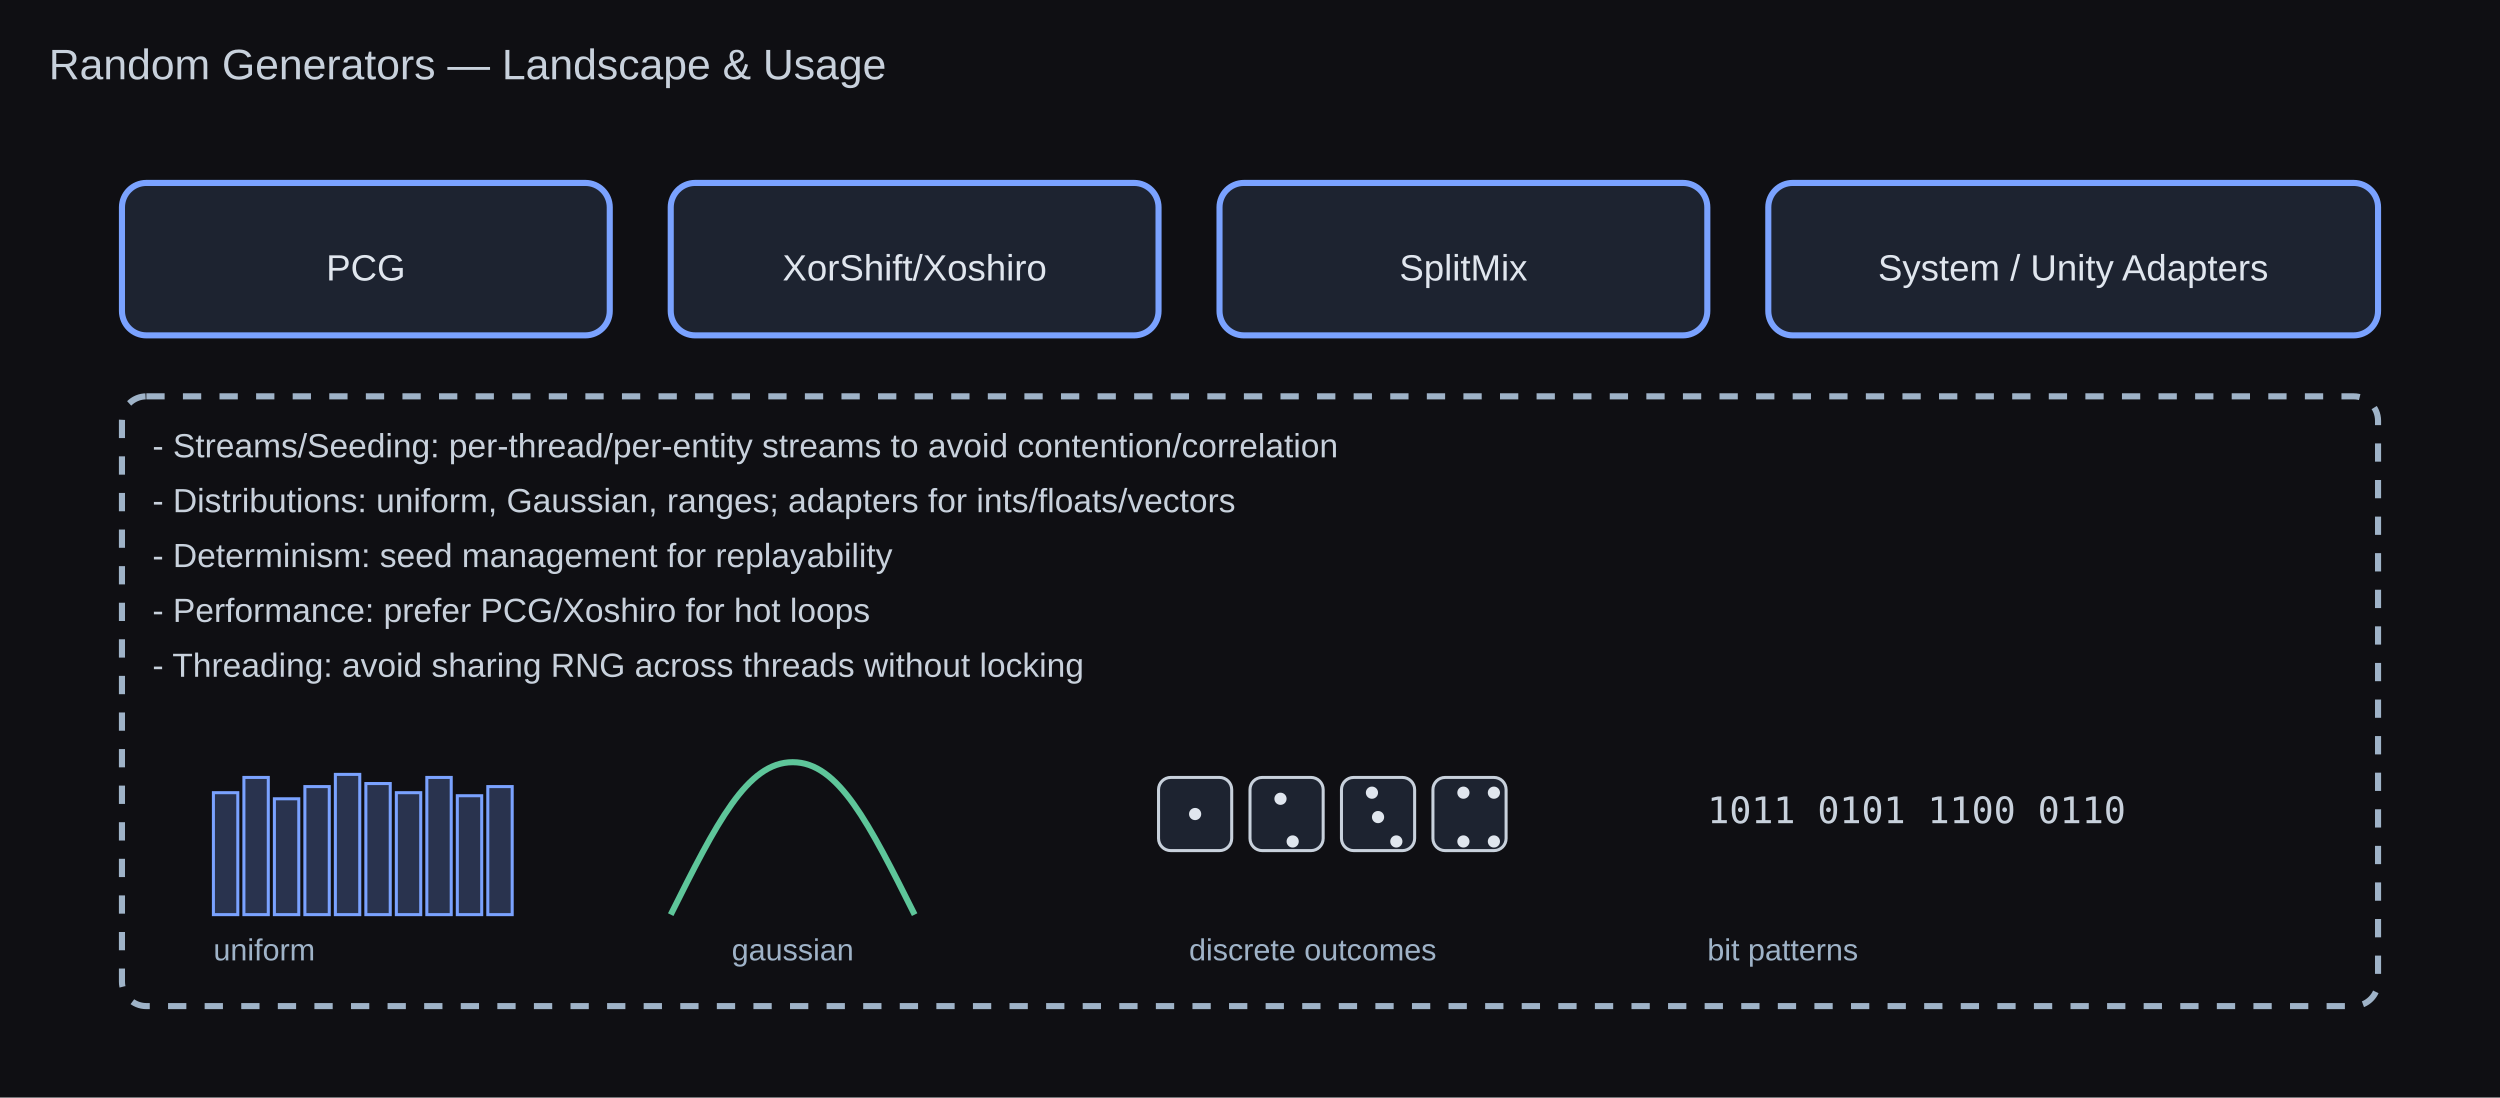
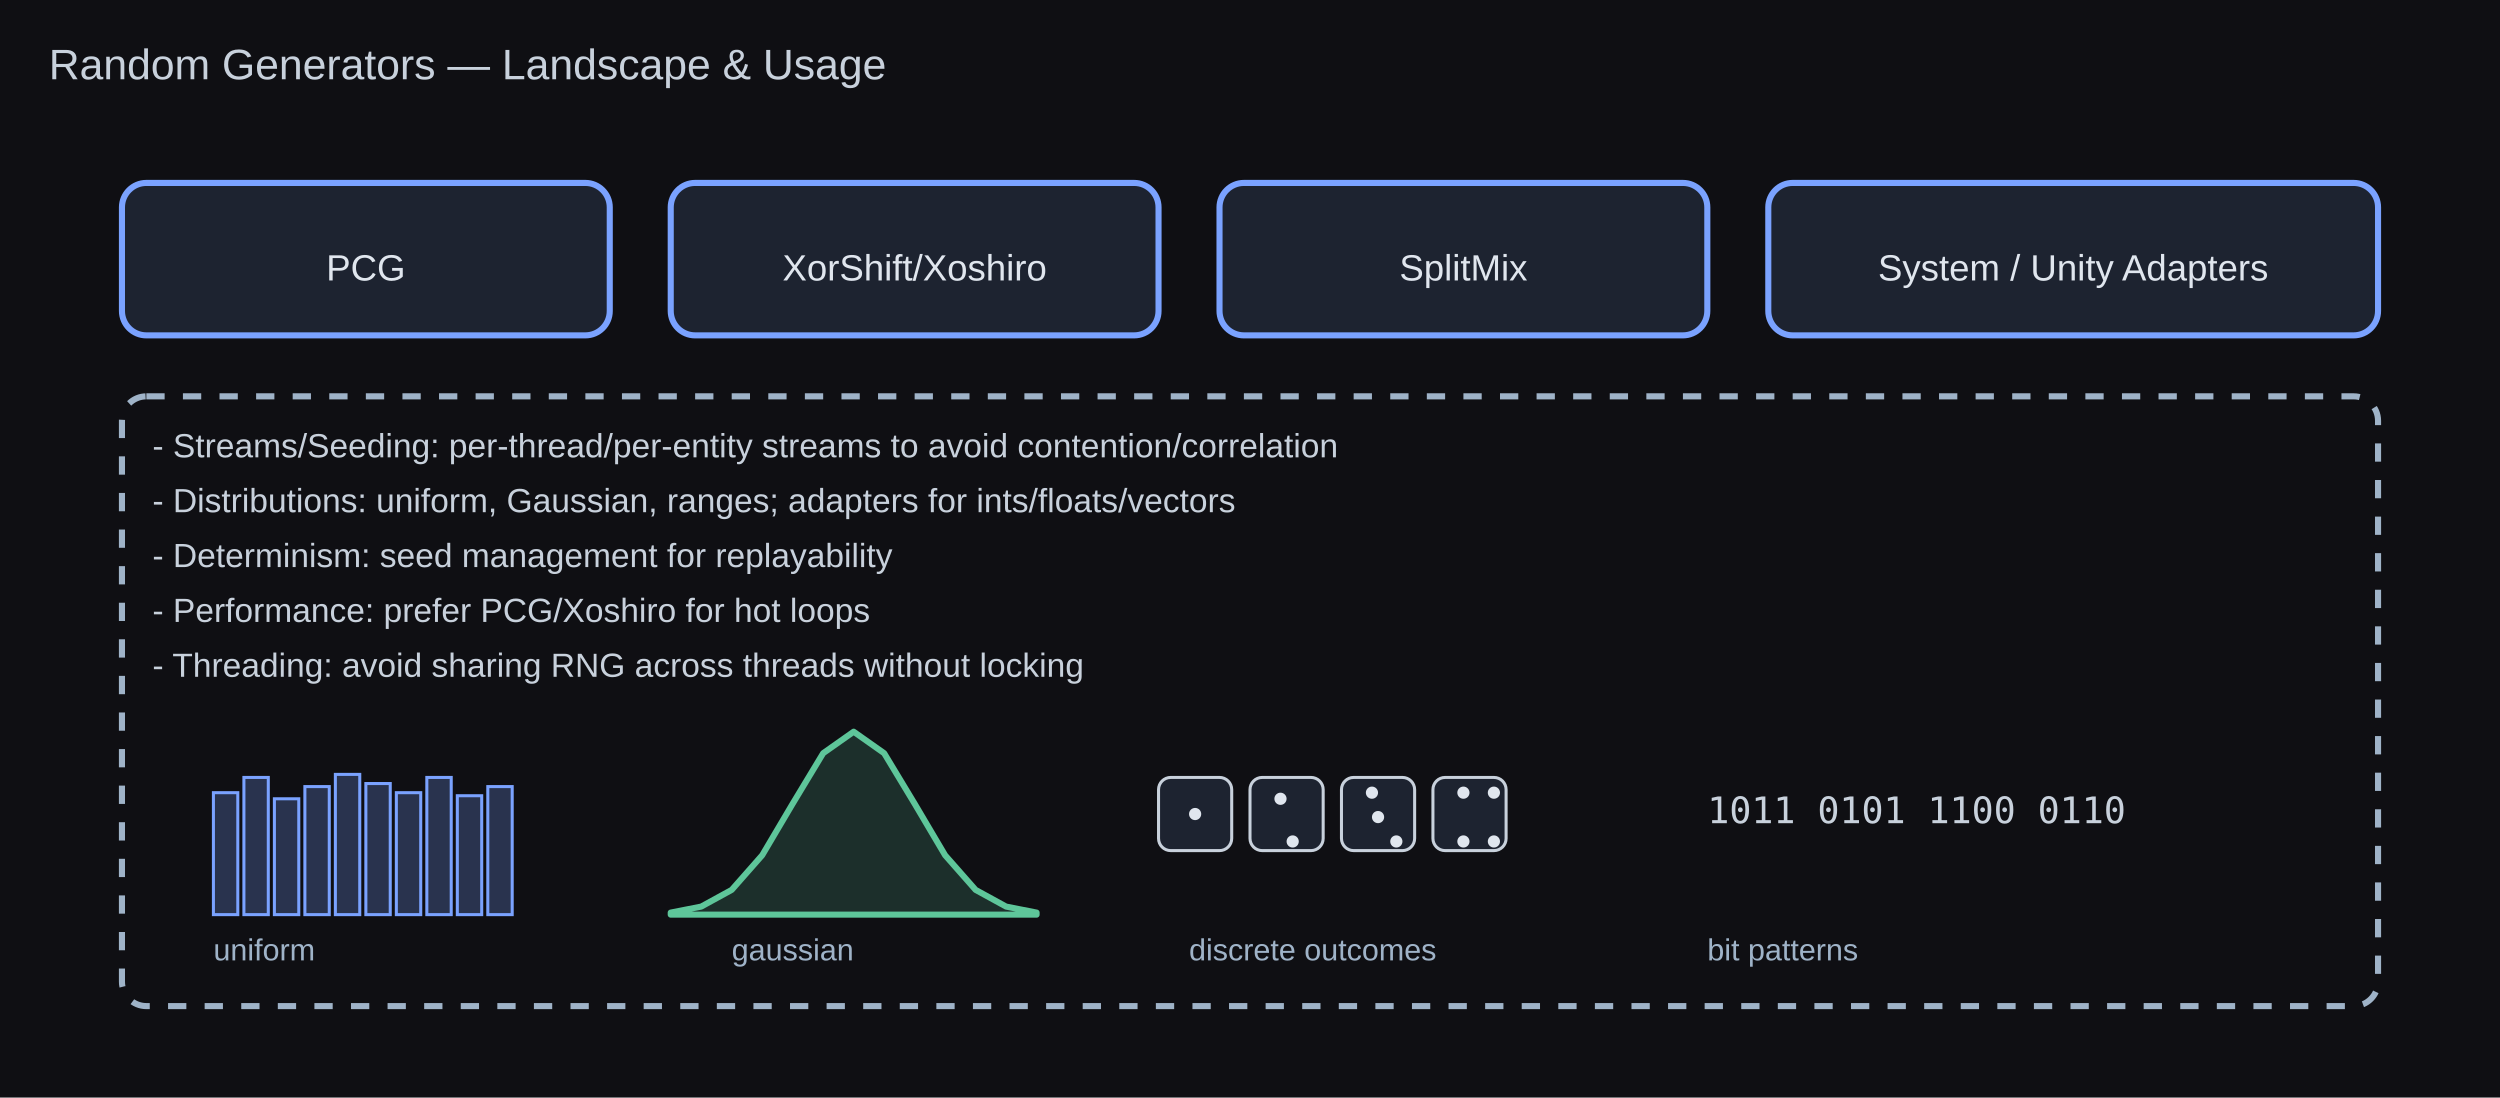
<svg xmlns="http://www.w3.org/2000/svg" width="820" height="360" viewBox="0 0 820 360" version="1.1">
  <rect x="0" y="0" width="820" height="360" fill="#0f0f13" />
  <g font-family="Verdana,Arial,sans-serif" font-size="14" fill="#c8d1dc">
    <text x="16" y="26">Random Generators — Landscape &amp; Usage</text>
  </g>
  <g fill="#1d2330" stroke="#7aa2ff" stroke-width="2">
    <rect x="40" y="60" width="160" height="50" rx="8" />
    <rect x="220" y="60" width="160" height="50" rx="8" />
    <rect x="400" y="60" width="160" height="50" rx="8" />
    <rect x="580" y="60" width="200" height="50" rx="8" />
  </g>
  <g font-family="Verdana,Arial,sans-serif" font-size="12" fill="#e0e6ee" text-anchor="middle">
    <text x="120" y="92">PCG</text>
    <text x="300" y="92">XorShift/Xoshiro</text>
    <text x="480" y="92">SplitMix</text>
    <text x="680" y="92">System / Unity Adapters</text>
  </g>
  <g fill="none" stroke="#9fb3c8" stroke-dasharray="6 6" stroke-width="2">
    <rect x="40" y="130" width="740" height="200" rx="8" />
  </g>
  <g font-family="Verdana,Arial,sans-serif" font-size="11" fill="#c8d1dc">
    <text x="50" y="150">- Streams/Seeding: per-thread/per-entity streams to avoid contention/correlation</text>
    <text x="50" y="168">- Distributions: uniform, Gaussian, ranges; adapters for ints/floats/vectors</text>
    <text x="50" y="186">- Determinism: seed management for replayability</text>
    <text x="50" y="204">- Performance: prefer PCG/Xoshiro for hot loops</text>
    <text x="50" y="222">- Threading: avoid sharing RNG across threads without locking</text>
  </g>
  <g stroke="#7aa2ff" fill="rgba(122,162,255,0.25)">
    <rect x="70" y="260" width="8" height="40" />
    <rect x="80" y="255" width="8" height="45" />
    <rect x="90" y="262" width="8" height="38" />
    <rect x="100" y="258" width="8" height="42" />
    <rect x="110" y="254" width="8" height="46" />
    <rect x="120" y="257" width="8" height="43" />
    <rect x="130" y="260" width="8" height="40" />
    <rect x="140" y="255" width="8" height="45" />
    <rect x="150" y="261" width="8" height="39" />
    <rect x="160" y="258" width="8" height="42" />
  </g>
  <g font-family="Verdana,Arial,sans-serif" font-size="10" fill="#9fb3c8">
    <text x="70" y="315">uniform</text>
  </g>
-   <g fill="none" stroke="#5ec69a" stroke-width="2">
-     <path d="M220 300 C 235 270, 245 250, 260 250 C 275 250, 285 270, 300 300" />
-     <path d="M300 300 C 315 330, 325 350, 340 350" opacity="0" />
+   <g stroke="#5ec69a" stroke-width="2" stroke-linecap="round" stroke-linejoin="round">
+     <path fill="#5ec69a" fill-opacity="0.18" d="M220 299.33              L230 297.36              L240 291.88              L250 280.52              L260 263.61              L270 247.05              L280 240              L290 247.05              L300 263.61              L310 280.52              L320 291.88              L330 297.36              L340 299.33              L340 300              L220 300 Z" />
  </g>
  <g font-family="Verdana,Arial,sans-serif" font-size="10" fill="#9fb3c8">
    <text x="240" y="315">gaussian</text>
  </g>
  <g stroke="#c8d1dc" fill="#1d2330">
    <rect x="380" y="255" width="24" height="24" rx="4" />
    <rect x="410" y="255" width="24" height="24" rx="4" />
    <rect x="440" y="255" width="24" height="24" rx="4" />
    <rect x="470" y="255" width="24" height="24" rx="4" />
  </g>
  <g fill="#e0e6ee">
    <circle cx="392" cy="267" r="2" />
    <circle cx="420" cy="262" r="2" />
    <circle cx="424" cy="276" r="2" />
    <circle cx="450" cy="260" r="2" />
    <circle cx="452" cy="268" r="2" />
    <circle cx="458" cy="276" r="2" />
    <circle cx="480" cy="260" r="2" />
    <circle cx="490" cy="260" r="2" />
    <circle cx="480" cy="276" r="2" />
    <circle cx="490" cy="276" r="2" />
  </g>
  <g font-family="Verdana,Arial,sans-serif" font-size="10" fill="#9fb3c8">
    <text x="390" y="315">discrete outcomes</text>
  </g>
  <g font-family="Consolas,Menlo,monospace" font-size="12" fill="#c8d1dc">
    <text x="560" y="270">1011 0101 1100 0110</text>
  </g>
  <g font-family="Verdana,Arial,sans-serif" font-size="10" fill="#9fb3c8">
    <text x="560" y="315">bit patterns</text>
  </g>
</svg>
